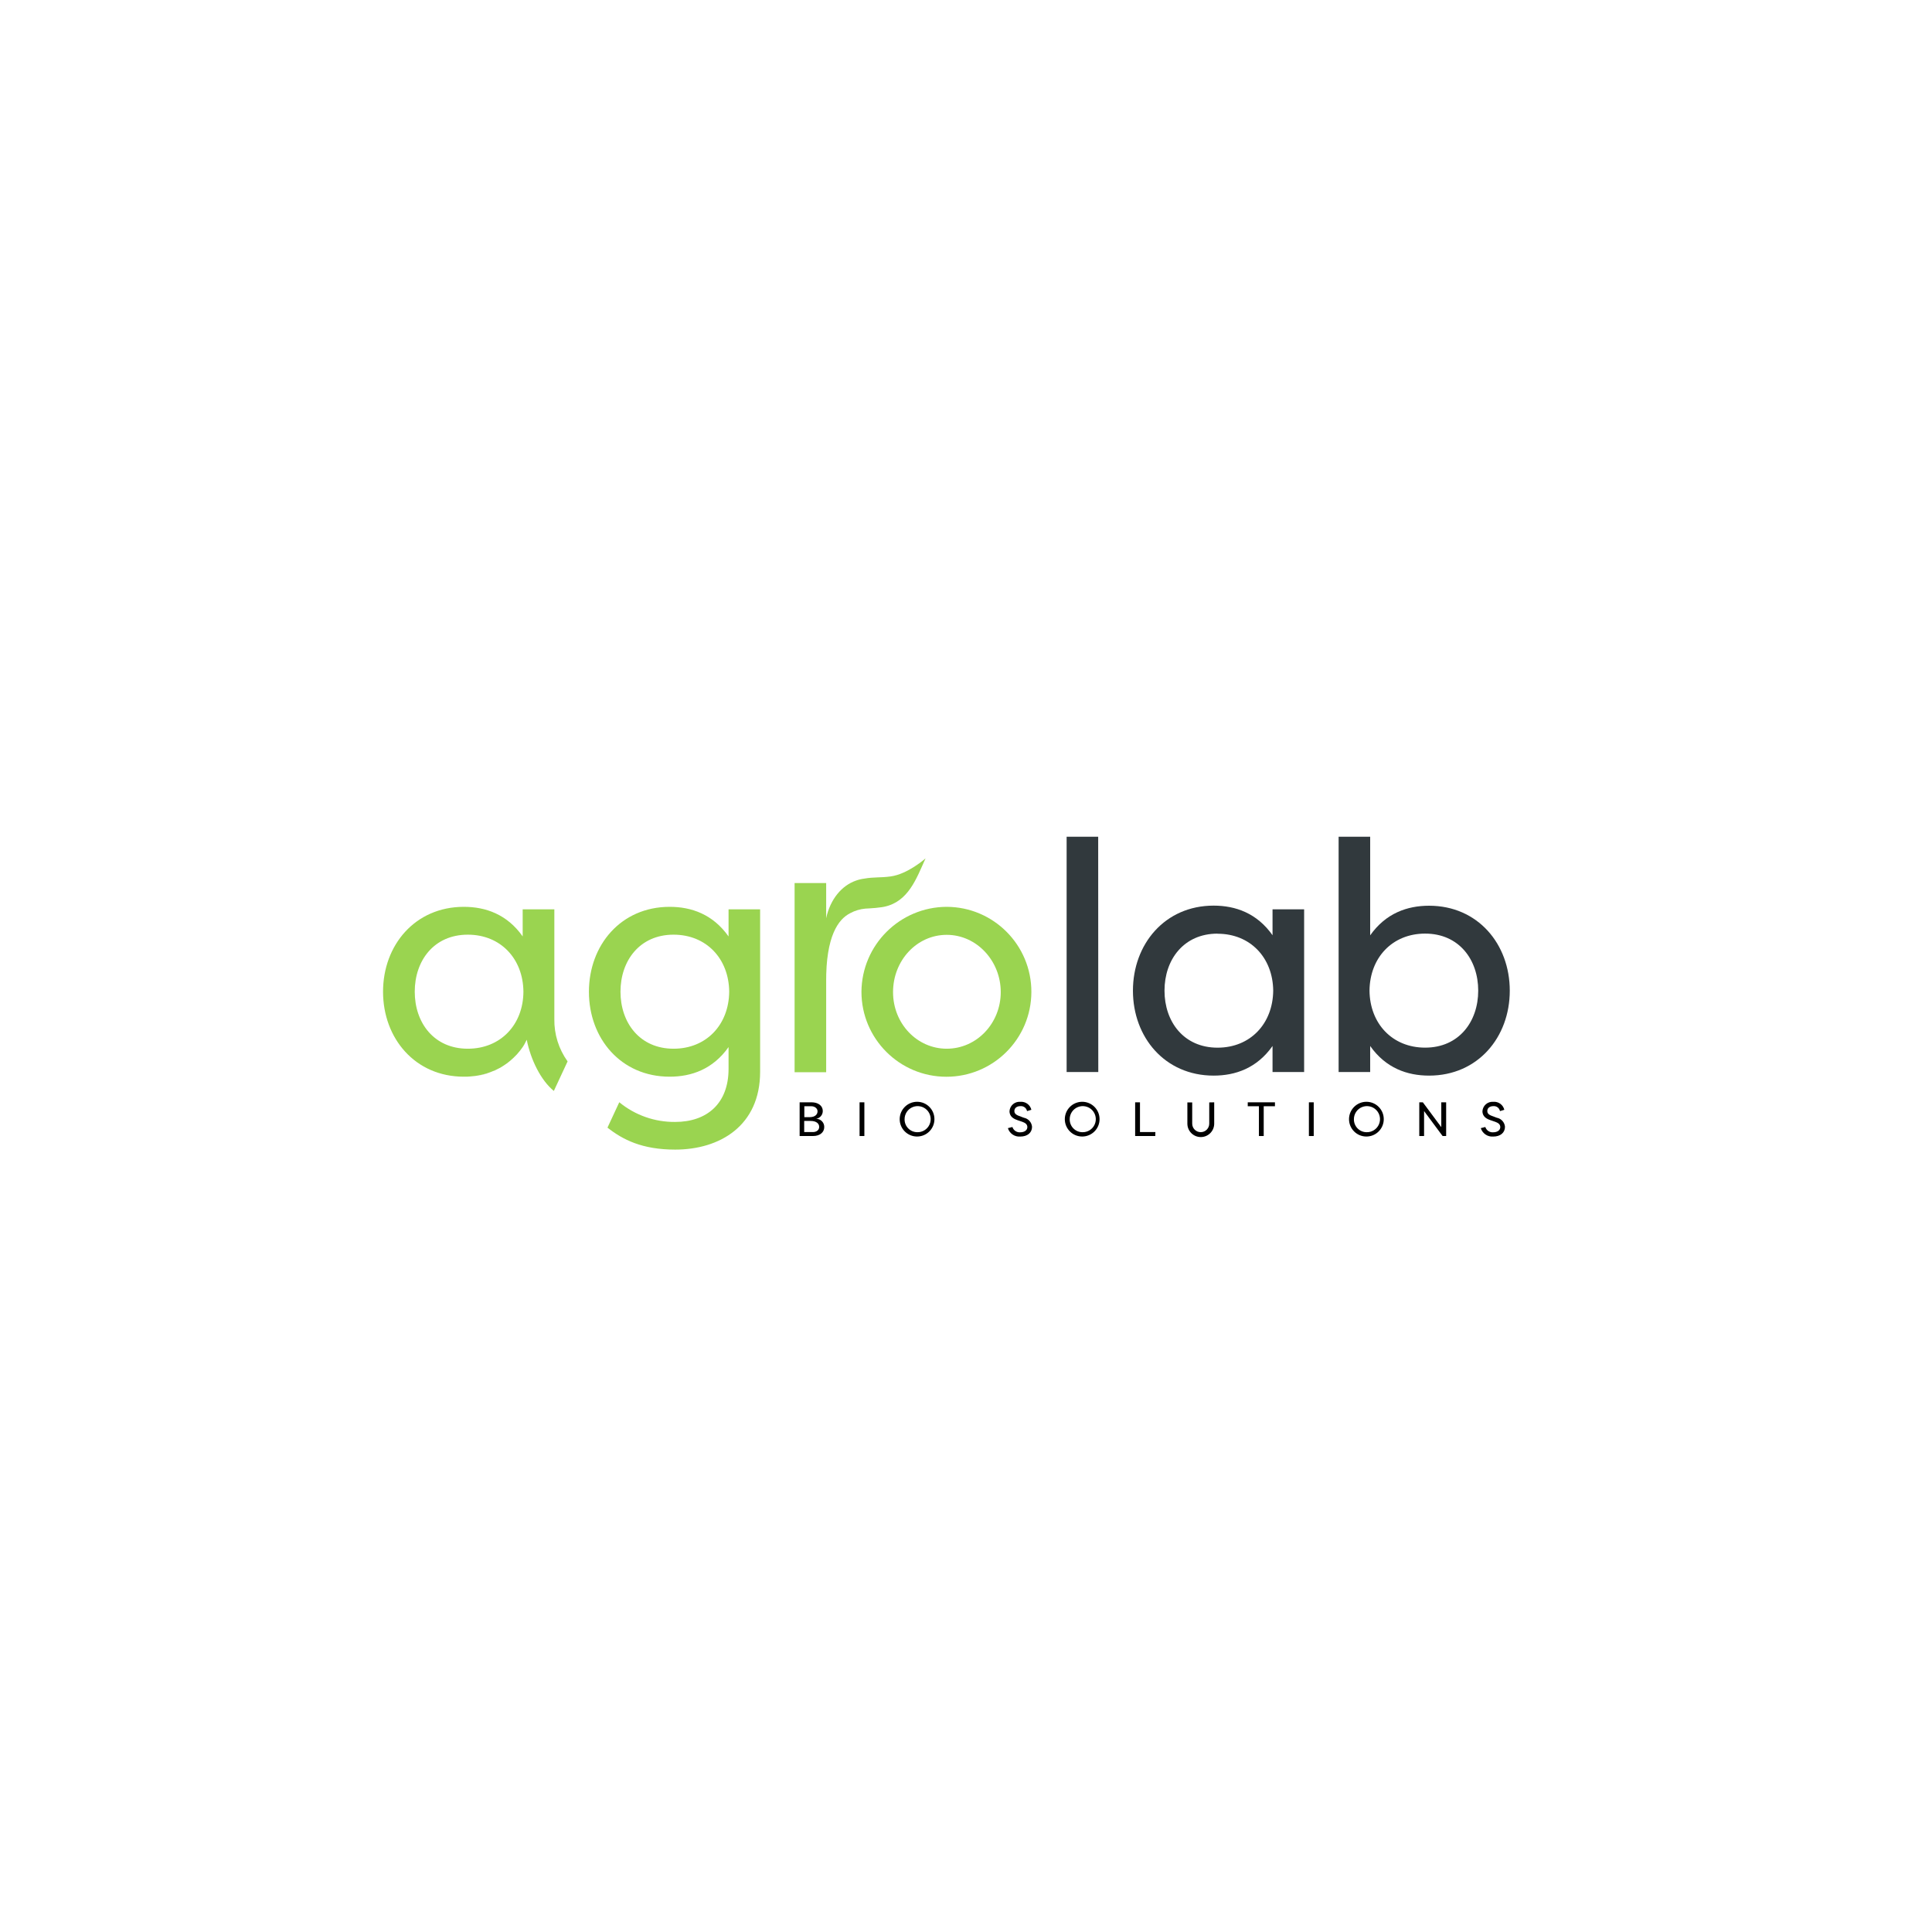
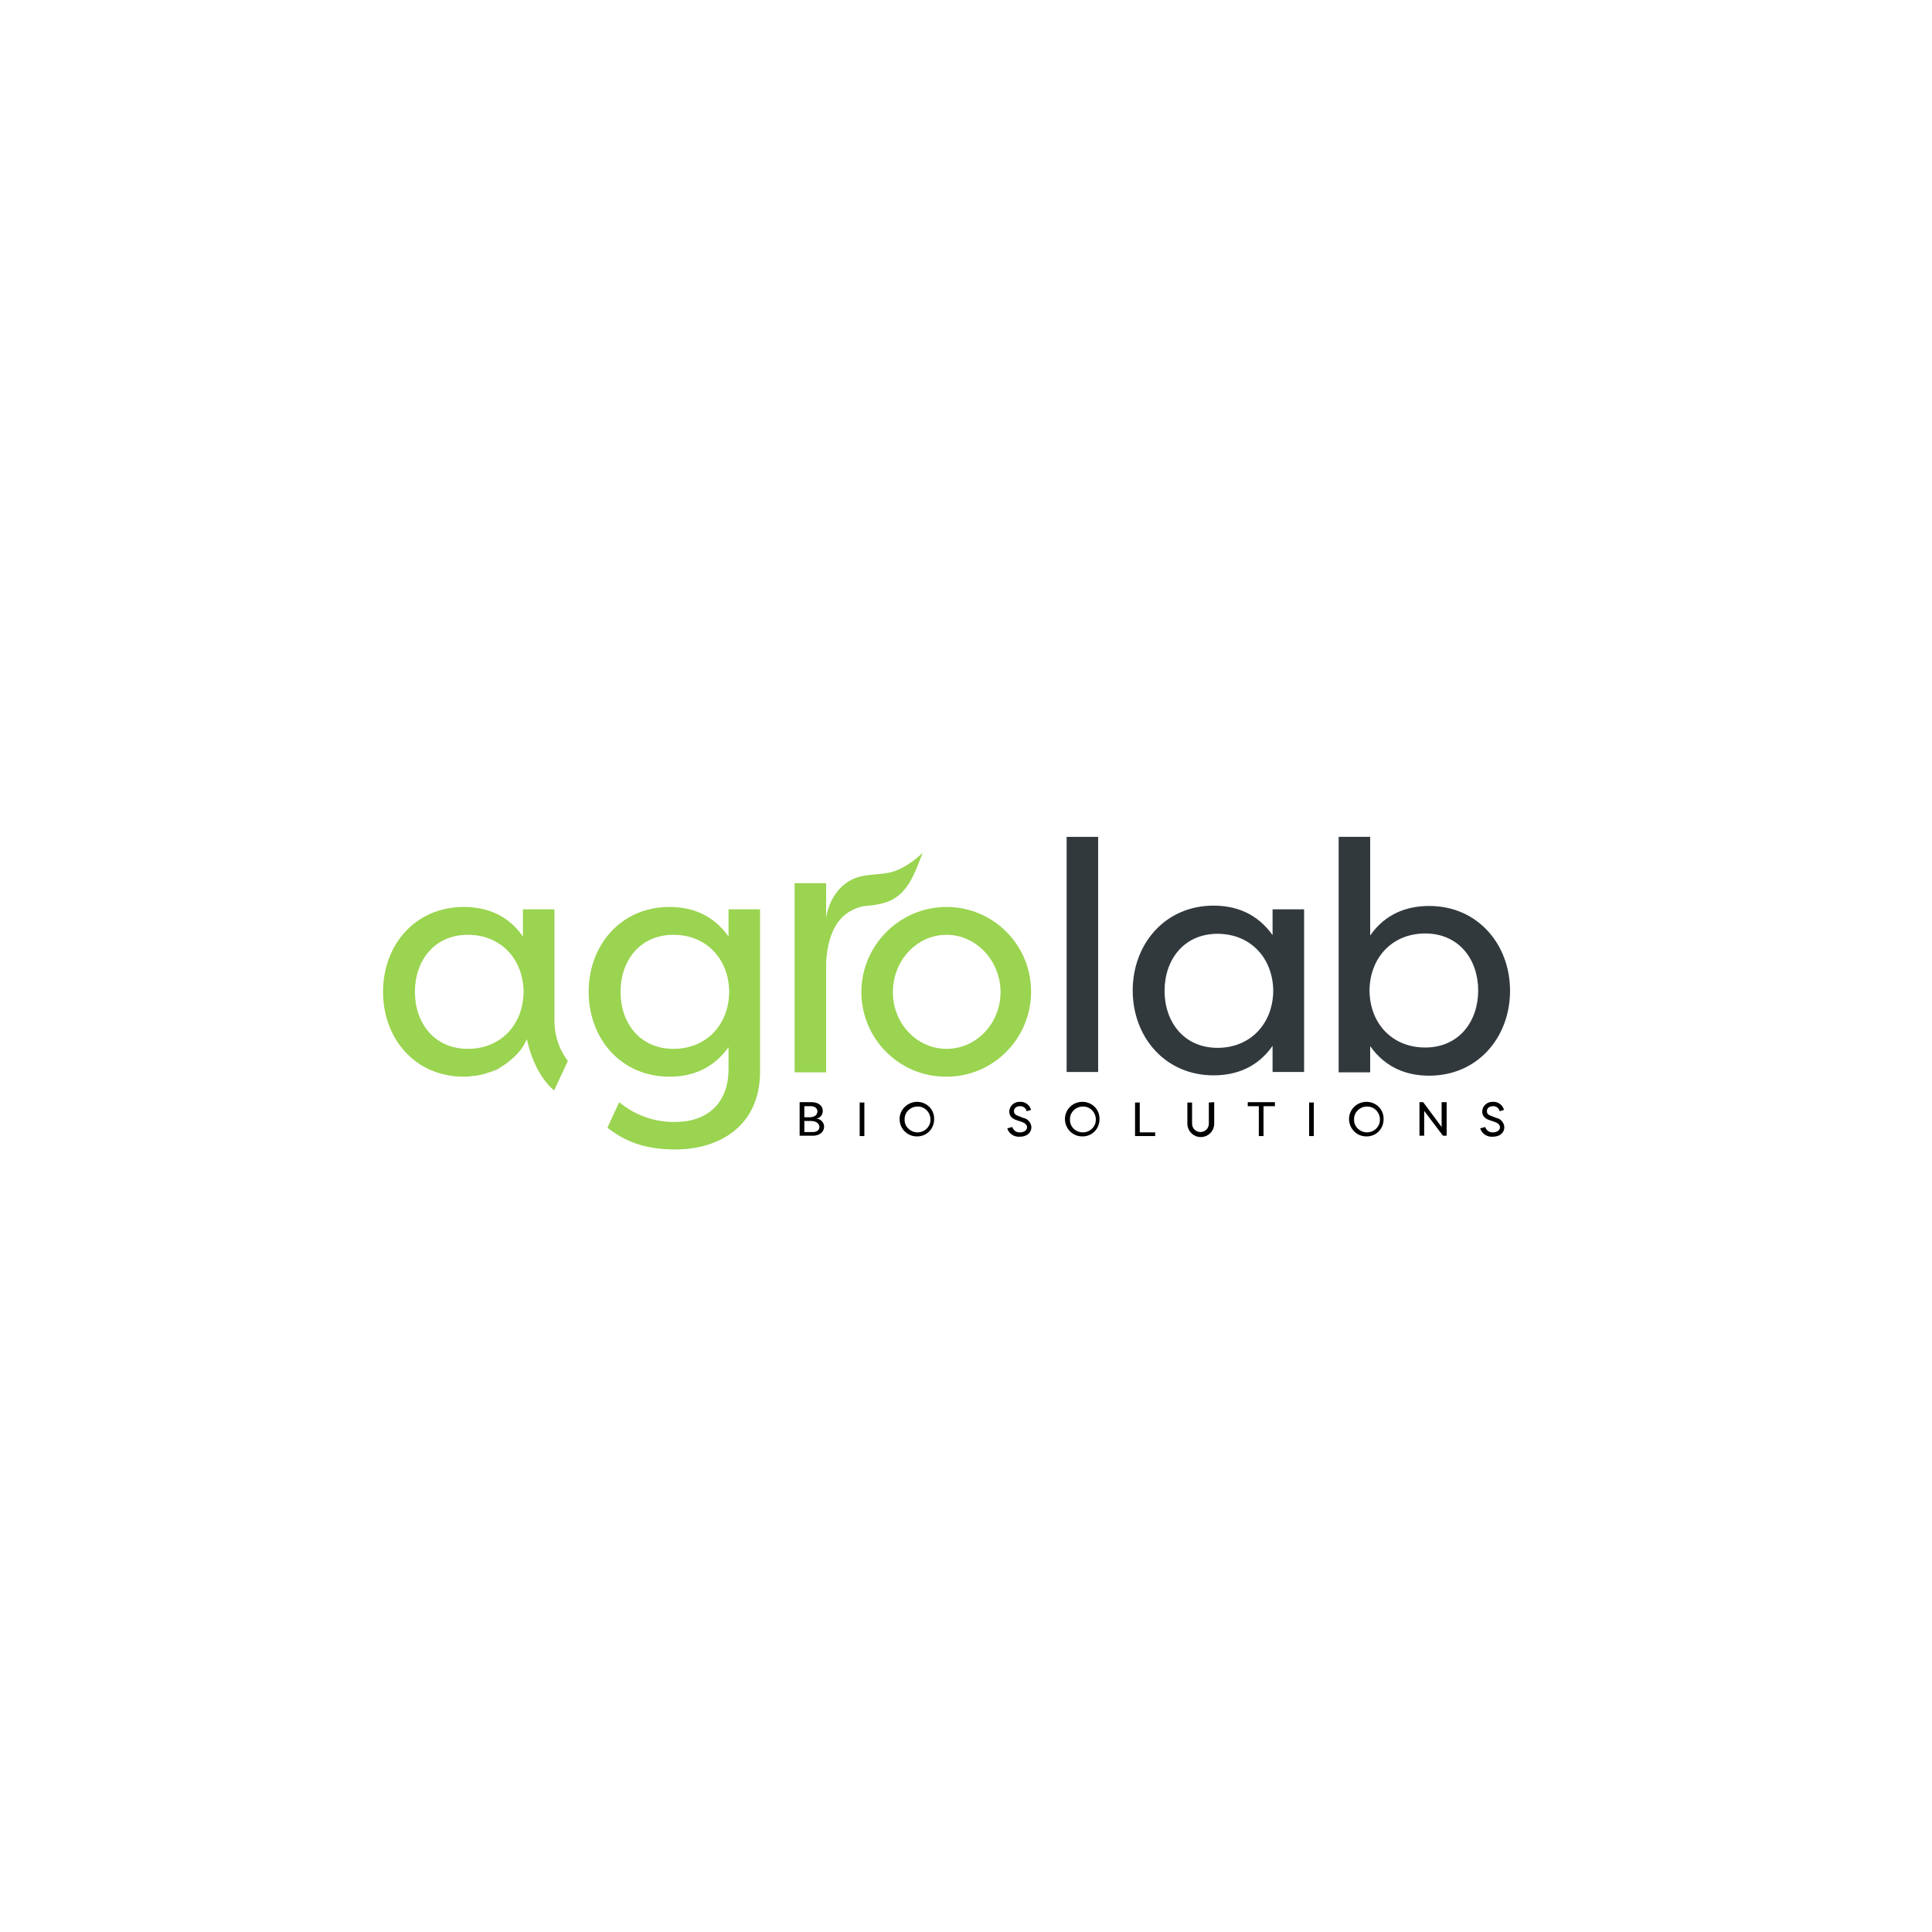
- <svg xmlns="http://www.w3.org/2000/svg" id="Layer_1" data-name="Layer 1" viewBox="0 0 576 576">
-   <defs>
-     <style>.cls-1{fill:#31393d;}.cls-2{fill:#9ad450;}</style>
-   </defs>
-   <path d="M149.2,318.33a20.08,20.08,0,0,1-3,1.36A20.17,20.17,0,0,0,149.2,318.33Zm-3,1.36a23,23,0,0,1-3.68,1A19.72,19.72,0,0,0,146.2,319.69Z" />
-   <path class="cls-1" d="M327.44,319.61H318V249.46h9.41Z" />
-   <path class="cls-1" d="M361.83,270c6.5,0,12.91,2.23,17.56,8.83V271.1h9.42v48.51h-9.42v-7.76c-4.65,6.6-11.06,8.83-17.56,8.83-14.55,0-24.06-11.45-24.06-25.32S347.28,270,361.83,270Zm1.17,8.35c-10.1,0-15.82,7.76-15.82,17s5.72,17,15.82,17c9.8,0,16.49-7.18,16.59-17C379.49,285.56,372.8,278.38,363,278.38Z" />
-   <path class="cls-1" d="M426.06,320.68c-6.5,0-12.91-2.23-17.56-8.83v7.76h-9.41V249.46h9.41v29.4c4.65-6.6,11.06-8.83,17.56-8.83,14.55,0,24.06,11.45,24.06,25.33S440.61,320.68,426.06,320.68Zm-1.17-8.34c10.09,0,15.82-7.76,15.82-17s-5.73-17-15.82-17c-9.8,0-16.49,7.18-16.59,17C408.4,305.16,415.09,312.34,424.89,312.34Z" />
-   <rect class="cls-2" x="236.9" y="263.27" width="9.41" height="56.4" />
-   <path class="cls-2" d="M217.21,271.1v8.09c-4.66-6.6-11.06-8.83-17.56-8.83-14.56,0-24.07,11.45-24.07,25.33S185.09,321,199.65,321c6.5,0,12.9-2.23,17.56-8.83v6.5c0,10.38-6.5,15.82-15.91,15.82a25.8,25.8,0,0,1-16.67-5.87l-3.52,7.57c4.56,3.58,10.31,6.55,20.19,6.55,13.29,0,25.32-7.09,25.32-23.2V271.1Zm-16.4,41.56c-10.09,0-15.82-7.76-15.82-17s5.73-17,15.82-17c9.8,0,16.5,7.18,16.59,17C217.31,305.49,210.61,312.66,200.81,312.66Z" />
-   <path class="cls-2" d="M165.27,303.82c0-.36,0-32.72,0-32.72h-9.44v8.08c-4.64-6.59-11.05-8.82-17.55-8.82-14.55,0-24.08,11.43-24.08,25.31S123.74,321,138.29,321h.15c.59,0,1.11,0,1.67-.06l.62-.06a16.81,16.81,0,0,0,1.79-.23,23,23,0,0,0,3.68-1,20.08,20.08,0,0,0,3-1.36c.73-.44,1.41-.88,2.05-1.35a21.15,21.15,0,0,0,1.8-1.53c.32-.32.64-.64,1-1a20.49,20.49,0,0,0,1.82-2.29,10.31,10.31,0,0,0,.77-1.35c.14-.26.28-.52.4-.78,1.19,6,4.25,12.14,8.08,15.26l4.1-8.81A21,21,0,0,1,165.27,303.82Zm-25.8,8.84c-10.12,0-15.82-7.76-15.82-17s5.7-17,15.82-17c9.79,0,16.49,7.17,16.58,17C156,305.49,149.26,312.66,139.47,312.66Z" />
-   <path class="cls-2" d="M282.25,270.36a25.33,25.33,0,1,1-25.42,25.33A25.51,25.51,0,0,1,282.25,270.36Zm0,42.3c8.93,0,16.11-7.56,16.11-16.88s-7.18-17.07-16.11-17.07-16,7.66-16,17.07S273.42,312.66,282.25,312.66Z" />
-   <path class="cls-2" d="M265.51,261.3c-3,.41-5,.14-7.86.65a11.37,11.37,0,0,0-2.45.59C251,264,247.55,268,246.29,273.8v19.1c-.06-13.89,3.65-18.85,7.17-20.64a11.66,11.66,0,0,1,4.55-1.37l1.12-.06c1.26-.08,2.52-.17,3.81-.37l.71-.13c7.19-1.52,9.59-8.44,12.29-14.42C275.94,255.91,270.68,260.61,265.51,261.3Z" />
-   <path d="M243.33,333.55a2.42,2.42,0,0,1,2.41,2.47c0,1.6-1.35,2.67-3.34,2.67h-4V328.64h3.58c1.91,0,3.32,1,3.32,2.58A2.34,2.34,0,0,1,243.33,333.55Zm-2-.48c1.75,0,2.41-.87,2.41-1.75s-.86-1.51-1.84-1.51H239.8v3.26Zm-1.57,1.12v3.32h2.6c1.08,0,1.87-.6,1.87-1.54s-.77-1.78-2.6-1.78Z" />
-   <path d="M257.7,338.69h-1.43V328.64h1.43Z" />
-   <path d="M273.44,328.48a5.18,5.18,0,1,1-5.21,5.18A5.2,5.2,0,0,1,273.44,328.48Zm0,9.07a3.89,3.89,0,1,0-3.75-3.89A3.8,3.8,0,0,0,273.44,337.55Z" />
-   <path d="M301.84,336a2.25,2.25,0,0,0,2.32,1.58c1.32,0,2.13-.66,2.13-1.54s-.66-1.28-1.48-1.58l-1.51-.52c-2-.64-2.33-1.81-2.33-2.68a3,3,0,0,1,3.23-2.77,3.11,3.11,0,0,1,3.29,2.38l-1.29.39a1.84,1.84,0,0,0-2-1.48c-1,0-1.78.53-1.78,1.45,0,.43.13,1,1.31,1.44l1.52.57a3,3,0,0,1,2.44,2.7c0,1.78-1.4,2.91-3.5,2.91a3.56,3.56,0,0,1-3.7-2.51Z" />
-   <path d="M322.67,328.48a5.18,5.18,0,1,1-5.21,5.18A5.2,5.2,0,0,1,322.67,328.48Zm0,9.07a3.89,3.89,0,1,0-3.75-3.89A3.8,3.8,0,0,0,322.67,337.55Z" />
-   <path d="M344.43,338.69h-6V328.64h1.44v8.87h4.59Z" />
-   <path d="M362,328.64V335a4,4,0,0,1-8,0v-6.33h1.44V335a2.54,2.54,0,1,0,5.08,0v-6.33Z" />
-   <path d="M380.11,328.64v1.17h-3.35v8.88h-1.43v-8.88H372v-1.17Z" />
-   <path d="M391.67,338.69h-1.44V328.64h1.44Z" />
-   <path d="M407.4,328.48a5.18,5.18,0,1,1-5.21,5.18A5.2,5.2,0,0,1,407.4,328.48Zm0,9.07a3.89,3.89,0,1,0-3.75-3.89A3.8,3.8,0,0,0,407.4,337.55Z" />
-   <path d="M424.57,331.25v7.44h-1.43V328.64h1.06l5.5,7.4v-7.4h1.45v10.05h-1.06Z" />
-   <path d="M442.83,336a2.27,2.27,0,0,0,2.33,1.58c1.32,0,2.13-.66,2.13-1.54s-.67-1.28-1.48-1.58l-1.51-.52c-2-.64-2.33-1.81-2.33-2.68a3,3,0,0,1,3.23-2.77,3.11,3.11,0,0,1,3.29,2.38l-1.29.39a1.85,1.85,0,0,0-2-1.48c-1,0-1.78.53-1.78,1.45,0,.43.13,1,1.31,1.44l1.52.57a3,3,0,0,1,2.44,2.7c0,1.78-1.4,2.91-3.5,2.91a3.58,3.58,0,0,1-3.71-2.51Z" />
+ <svg xmlns="http://www.w3.org/2000/svg" version="1.1" id="Layer_1" x="0px" y="0px" viewBox="0 0 576 576" style="enable-background:new 0 0 576 576;" xml:space="preserve">
+   <style type="text/css">
+ 	.st0{fill:#31393D;}
+ 	.st1{fill:#9AD450;}
+ </style>
+   <path d="M149.2,318.3c-1,0.5-2,1-3,1.4C147.2,319.3,148.2,318.9,149.2,318.3z M146.2,319.7c-1.2,0.4-2.4,0.8-3.7,1  C143.8,320.5,145,320.1,146.2,319.7L146.2,319.7z" />
+   <path class="st0" d="M327.4,319.6H318v-70.1h9.4L327.4,319.6z" />
+   <path class="st0" d="M361.8,270c6.5,0,12.9,2.2,17.6,8.8v-7.7h9.4v48.5h-9.4v-7.8c-4.6,6.6-11.1,8.8-17.6,8.8  c-14.5,0-24.1-11.5-24.1-25.3S347.3,270,361.8,270z M363,278.4c-10.1,0-15.8,7.8-15.8,17s5.7,17,15.8,17c9.8,0,16.5-7.2,16.6-17  C379.5,285.6,372.8,278.4,363,278.4L363,278.4z" />
+   <path class="st0" d="M426.1,320.7c-6.5,0-12.9-2.2-17.6-8.8v7.8h-9.4v-70.2h9.4v29.4c4.6-6.6,11.1-8.8,17.6-8.8  c14.5,0,24.1,11.5,24.1,25.3S440.6,320.7,426.1,320.7z M424.9,312.3c10.1,0,15.8-7.8,15.8-17s-5.7-17-15.8-17  c-9.8,0-16.5,7.2-16.6,17C408.4,305.2,415.1,312.3,424.9,312.3L424.9,312.3z" />
+   <rect x="236.9" y="263.3" class="st1" width="9.4" height="56.4" />
+   <path class="st1" d="M217.2,271.1v8.1c-4.7-6.6-11.1-8.8-17.6-8.8c-14.6,0-24.1,11.5-24.1,25.3s9.5,25.3,24.1,25.3  c6.5,0,12.9-2.2,17.6-8.8v6.5c0,10.4-6.5,15.8-15.9,15.8c-6.1,0.1-12-2-16.7-5.9l-3.5,7.6c4.6,3.6,10.3,6.5,20.2,6.5  c13.3,0,25.3-7.1,25.3-23.2v-48.4H217.2z M200.8,312.7c-10.1,0-15.8-7.8-15.8-17s5.7-17,15.8-17c9.8,0,16.5,7.2,16.6,17  C217.3,305.5,210.6,312.7,200.8,312.7L200.8,312.7z" />
+   <path class="st1" d="M165.3,303.8c0-0.4,0-32.7,0-32.7h-9.4v8.1c-4.6-6.6-11.1-8.8-17.6-8.8c-14.6,0-24.1,11.4-24.1,25.3  s9.5,25.3,24.1,25.3h0.1c0.6,0,1.1,0,1.7-0.1l0.6-0.1c0.6,0,1.2-0.1,1.8-0.2c1.3-0.2,2.5-0.6,3.7-1c1-0.4,2-0.8,3-1.4  c0.7-0.4,1.4-0.9,2.1-1.4c0.6-0.5,1.2-1,1.8-1.5c0.3-0.3,0.6-0.6,1-1c0.7-0.7,1.3-1.5,1.8-2.3c0.3-0.4,0.5-0.9,0.8-1.4  c0.1-0.3,0.3-0.5,0.4-0.8c1.2,6,4.2,12.1,8.1,15.3l4.1-8.8C166.6,312.8,165.2,308.3,165.3,303.8z M139.5,312.7  c-10.1,0-15.8-7.8-15.8-17s5.7-17,15.8-17c9.8,0,16.5,7.2,16.6,17C156,305.5,149.3,312.7,139.5,312.7z" />
+   <path class="st1" d="M282.2,270.4c14,0,25.3,11.4,25.2,25.4s-11.4,25.3-25.4,25.2c-14,0-25.2-11.4-25.2-25.3  C256.9,281.7,268.3,270.4,282.2,270.4z M282.2,312.7c8.9,0,16.1-7.6,16.1-16.9s-7.2-17.1-16.1-17.1s-16,7.7-16,17.1  S273.4,312.7,282.2,312.7L282.2,312.7z" />
+   <path class="st1" d="M264.9,260.2c-3,0.6-5,0.4-7.8,1c-0.8,0.1-1.6,0.4-2.4,0.7c-4.1,1.7-7.4,5.8-8.4,11.7v18.8  c-0.7-13.9,3.7-18.7,7.1-20.7c1.4-0.8,2.9-1.4,4.5-1.6l1.1-0.1c1.3-0.1,2.5-0.3,3.8-0.6l0.7-0.2c7.1-1.9,9.2-8.9,11.6-15  C275.1,254.3,270,259.3,264.9,260.2z" />
+   <path d="M243.3,333.5c1.3,0,2.4,1.1,2.4,2.4c0,0,0,0,0,0c0,1.6-1.4,2.7-3.3,2.7h-4v-10h3.6c1.9,0,3.3,1,3.3,2.6  C245.3,332.4,244.5,333.4,243.3,333.5z M241.3,333.1c1.8,0,2.4-0.9,2.4-1.8s-0.9-1.5-1.8-1.5h-2.1v3.3H241.3z M239.8,334.2v3.3h2.6  c1.1,0,1.9-0.6,1.9-1.5s-0.8-1.8-2.6-1.8H239.8z" />
+   <path d="M257.7,338.7h-1.4v-10h1.4V338.7z" />
+   <path d="M273.4,328.5c2.9,0,5.2,2.3,5.1,5.2c0,2.9-2.3,5.2-5.2,5.1c-2.8,0-5.1-2.3-5.1-5.2C268.2,330.8,270.6,328.5,273.4,328.5z   M273.4,337.6c2.1,0.1,4-1.6,4-3.7c0.1-2.1-1.6-4-3.7-4c-2.1-0.1-4,1.6-4,3.7c0,0,0,0.1,0,0.1C269.6,335.8,271.3,337.5,273.4,337.6  C273.4,337.5,273.4,337.5,273.4,337.6L273.4,337.6z" />
+   <path d="M301.8,336c0.3,1,1.3,1.7,2.3,1.6c1.3,0,2.1-0.7,2.1-1.5s-0.7-1.3-1.5-1.6l-1.5-0.5c-2-0.6-2.3-1.8-2.3-2.7  c0.1-1.7,1.6-2.9,3.2-2.8c0,0,0,0,0,0c1.5-0.1,2.9,0.9,3.3,2.4l-1.3,0.4c-0.2-0.9-1.1-1.6-2-1.5c-1,0-1.8,0.5-1.8,1.5  c0,0.4,0.1,1,1.3,1.4l1.5,0.6c1.3,0.2,2.3,1.4,2.4,2.7c0,1.8-1.4,2.9-3.5,2.9c-1.7,0.1-3.2-0.9-3.7-2.5L301.8,336z" />
+   <path d="M322.7,328.5c2.9,0,5.2,2.3,5.1,5.2c0,2.9-2.3,5.2-5.2,5.1c-2.8,0-5.1-2.3-5.1-5.2C317.5,330.8,319.8,328.5,322.7,328.5z   M322.7,337.6c2.1,0.1,4-1.6,4-3.7c0.1-2.1-1.6-4-3.7-4c-2.1-0.1-4,1.6-4,3.7c0,0,0,0.1,0,0.1C318.9,335.8,320.5,337.5,322.7,337.6  C322.6,337.5,322.7,337.5,322.7,337.6L322.7,337.6z" />
+   <path d="M344.4,338.7h-6v-10h1.4v8.9h4.6L344.4,338.7z" />
+   <path d="M362,328.6v6.4c0,2.2-1.8,4-4,4s-4-1.8-4-4v-6.3h1.4v6.3c0,1.4,1.1,2.5,2.5,2.5s2.5-1.1,2.5-2.5c0,0,0,0,0,0v-6.3L362,328.6  z" />
+   <path d="M380.1,328.6v1.2h-3.4v8.9h-1.4v-8.9H372v-1.2H380.1z" />
+   <path d="M391.7,338.7h-1.4v-10h1.4V338.7z" />
+   <path d="M407.4,328.5c2.9,0,5.2,2.3,5.1,5.2c0,2.9-2.3,5.2-5.2,5.1c-2.8,0-5.1-2.3-5.1-5.2C402.2,330.8,404.5,328.5,407.4,328.5z   M407.4,337.6c2.1,0.1,4-1.6,4-3.7c0.1-2.1-1.6-4-3.7-4c-2.1-0.1-4,1.6-4,3.7c0,0,0,0.1,0,0.1C403.6,335.8,405.3,337.5,407.4,337.6  C407.4,337.5,407.4,337.5,407.4,337.6L407.4,337.6z" />
+   <path d="M424.6,331.2v7.4h-1.4v-10h1.1l5.5,7.4v-7.4h1.5v10h-1.1L424.6,331.2z" />
+   <path d="M442.8,336c0.3,1,1.3,1.7,2.3,1.6c1.3,0,2.1-0.7,2.1-1.5s-0.7-1.3-1.5-1.6l-1.5-0.5c-2-0.6-2.3-1.8-2.3-2.7  c0.1-1.7,1.6-2.9,3.2-2.8c0,0,0,0,0,0c1.5-0.1,2.9,0.9,3.3,2.4l-1.3,0.4c-0.2-0.9-1.1-1.6-2-1.5c-1,0-1.8,0.5-1.8,1.5  c0,0.4,0.1,1,1.3,1.4l1.5,0.6c1.3,0.2,2.3,1.4,2.4,2.7c0,1.8-1.4,2.9-3.5,2.9c-1.7,0.1-3.2-0.9-3.7-2.5L442.8,336z" />
</svg>
